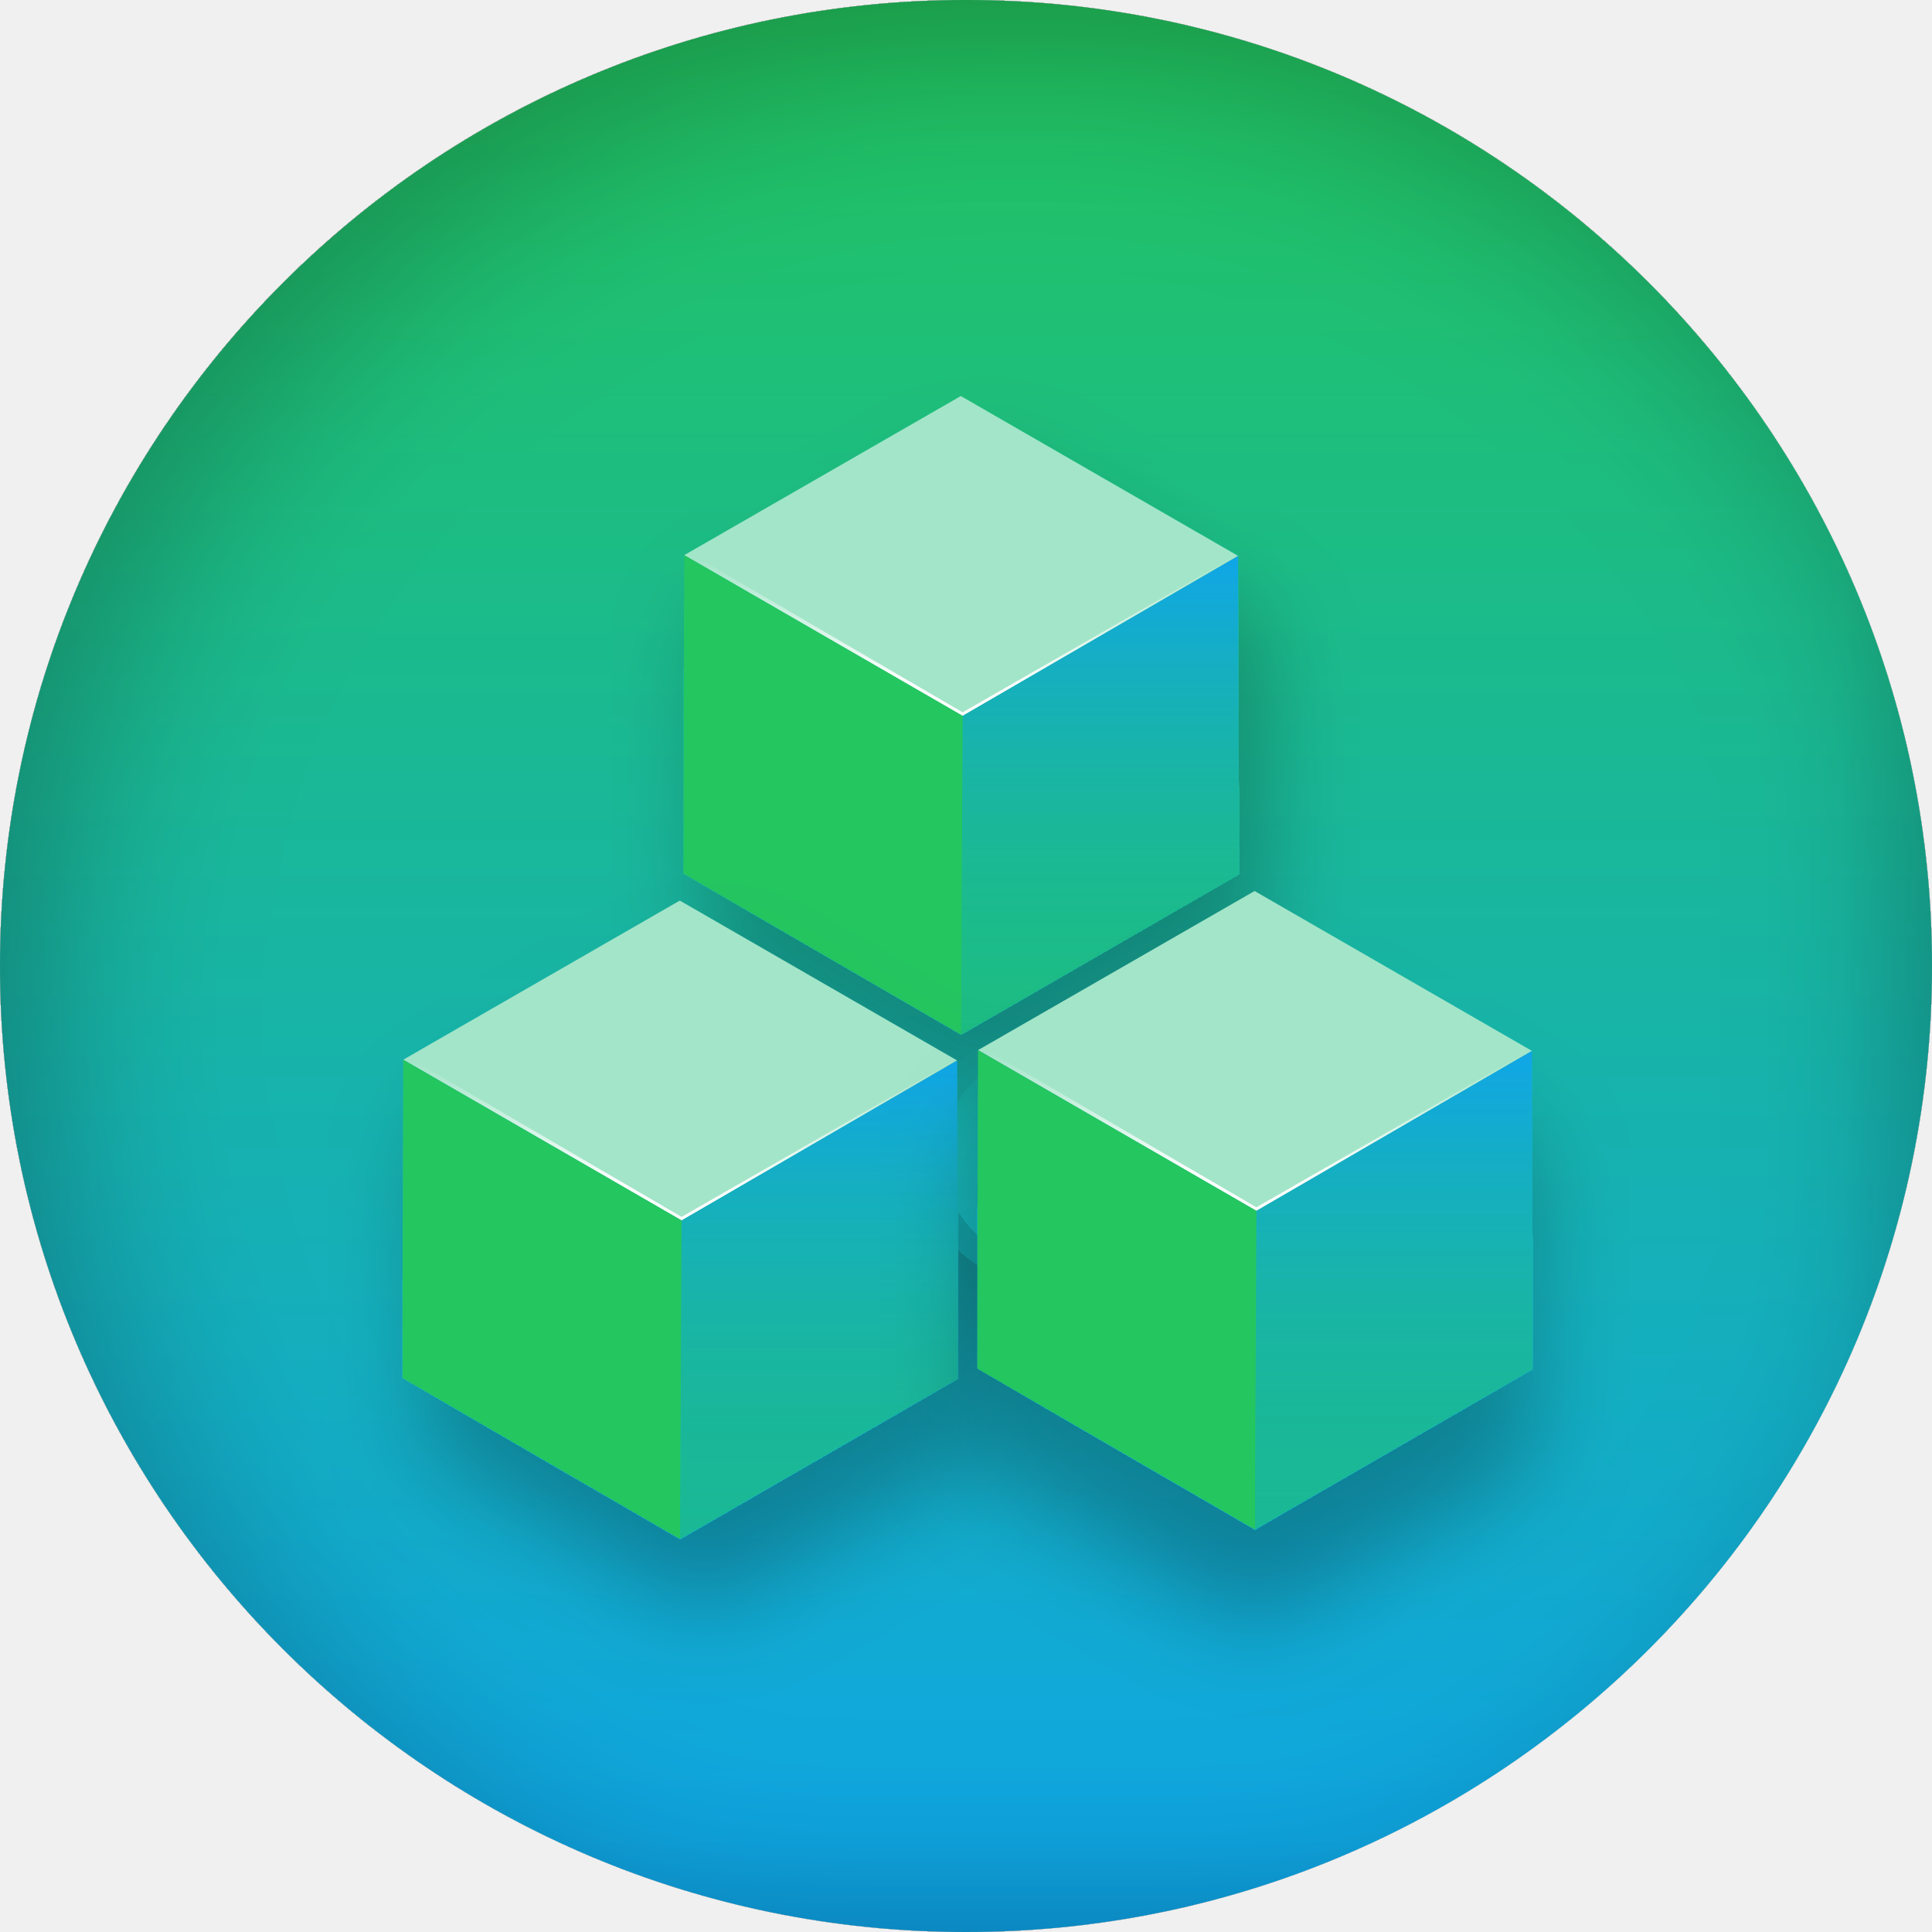
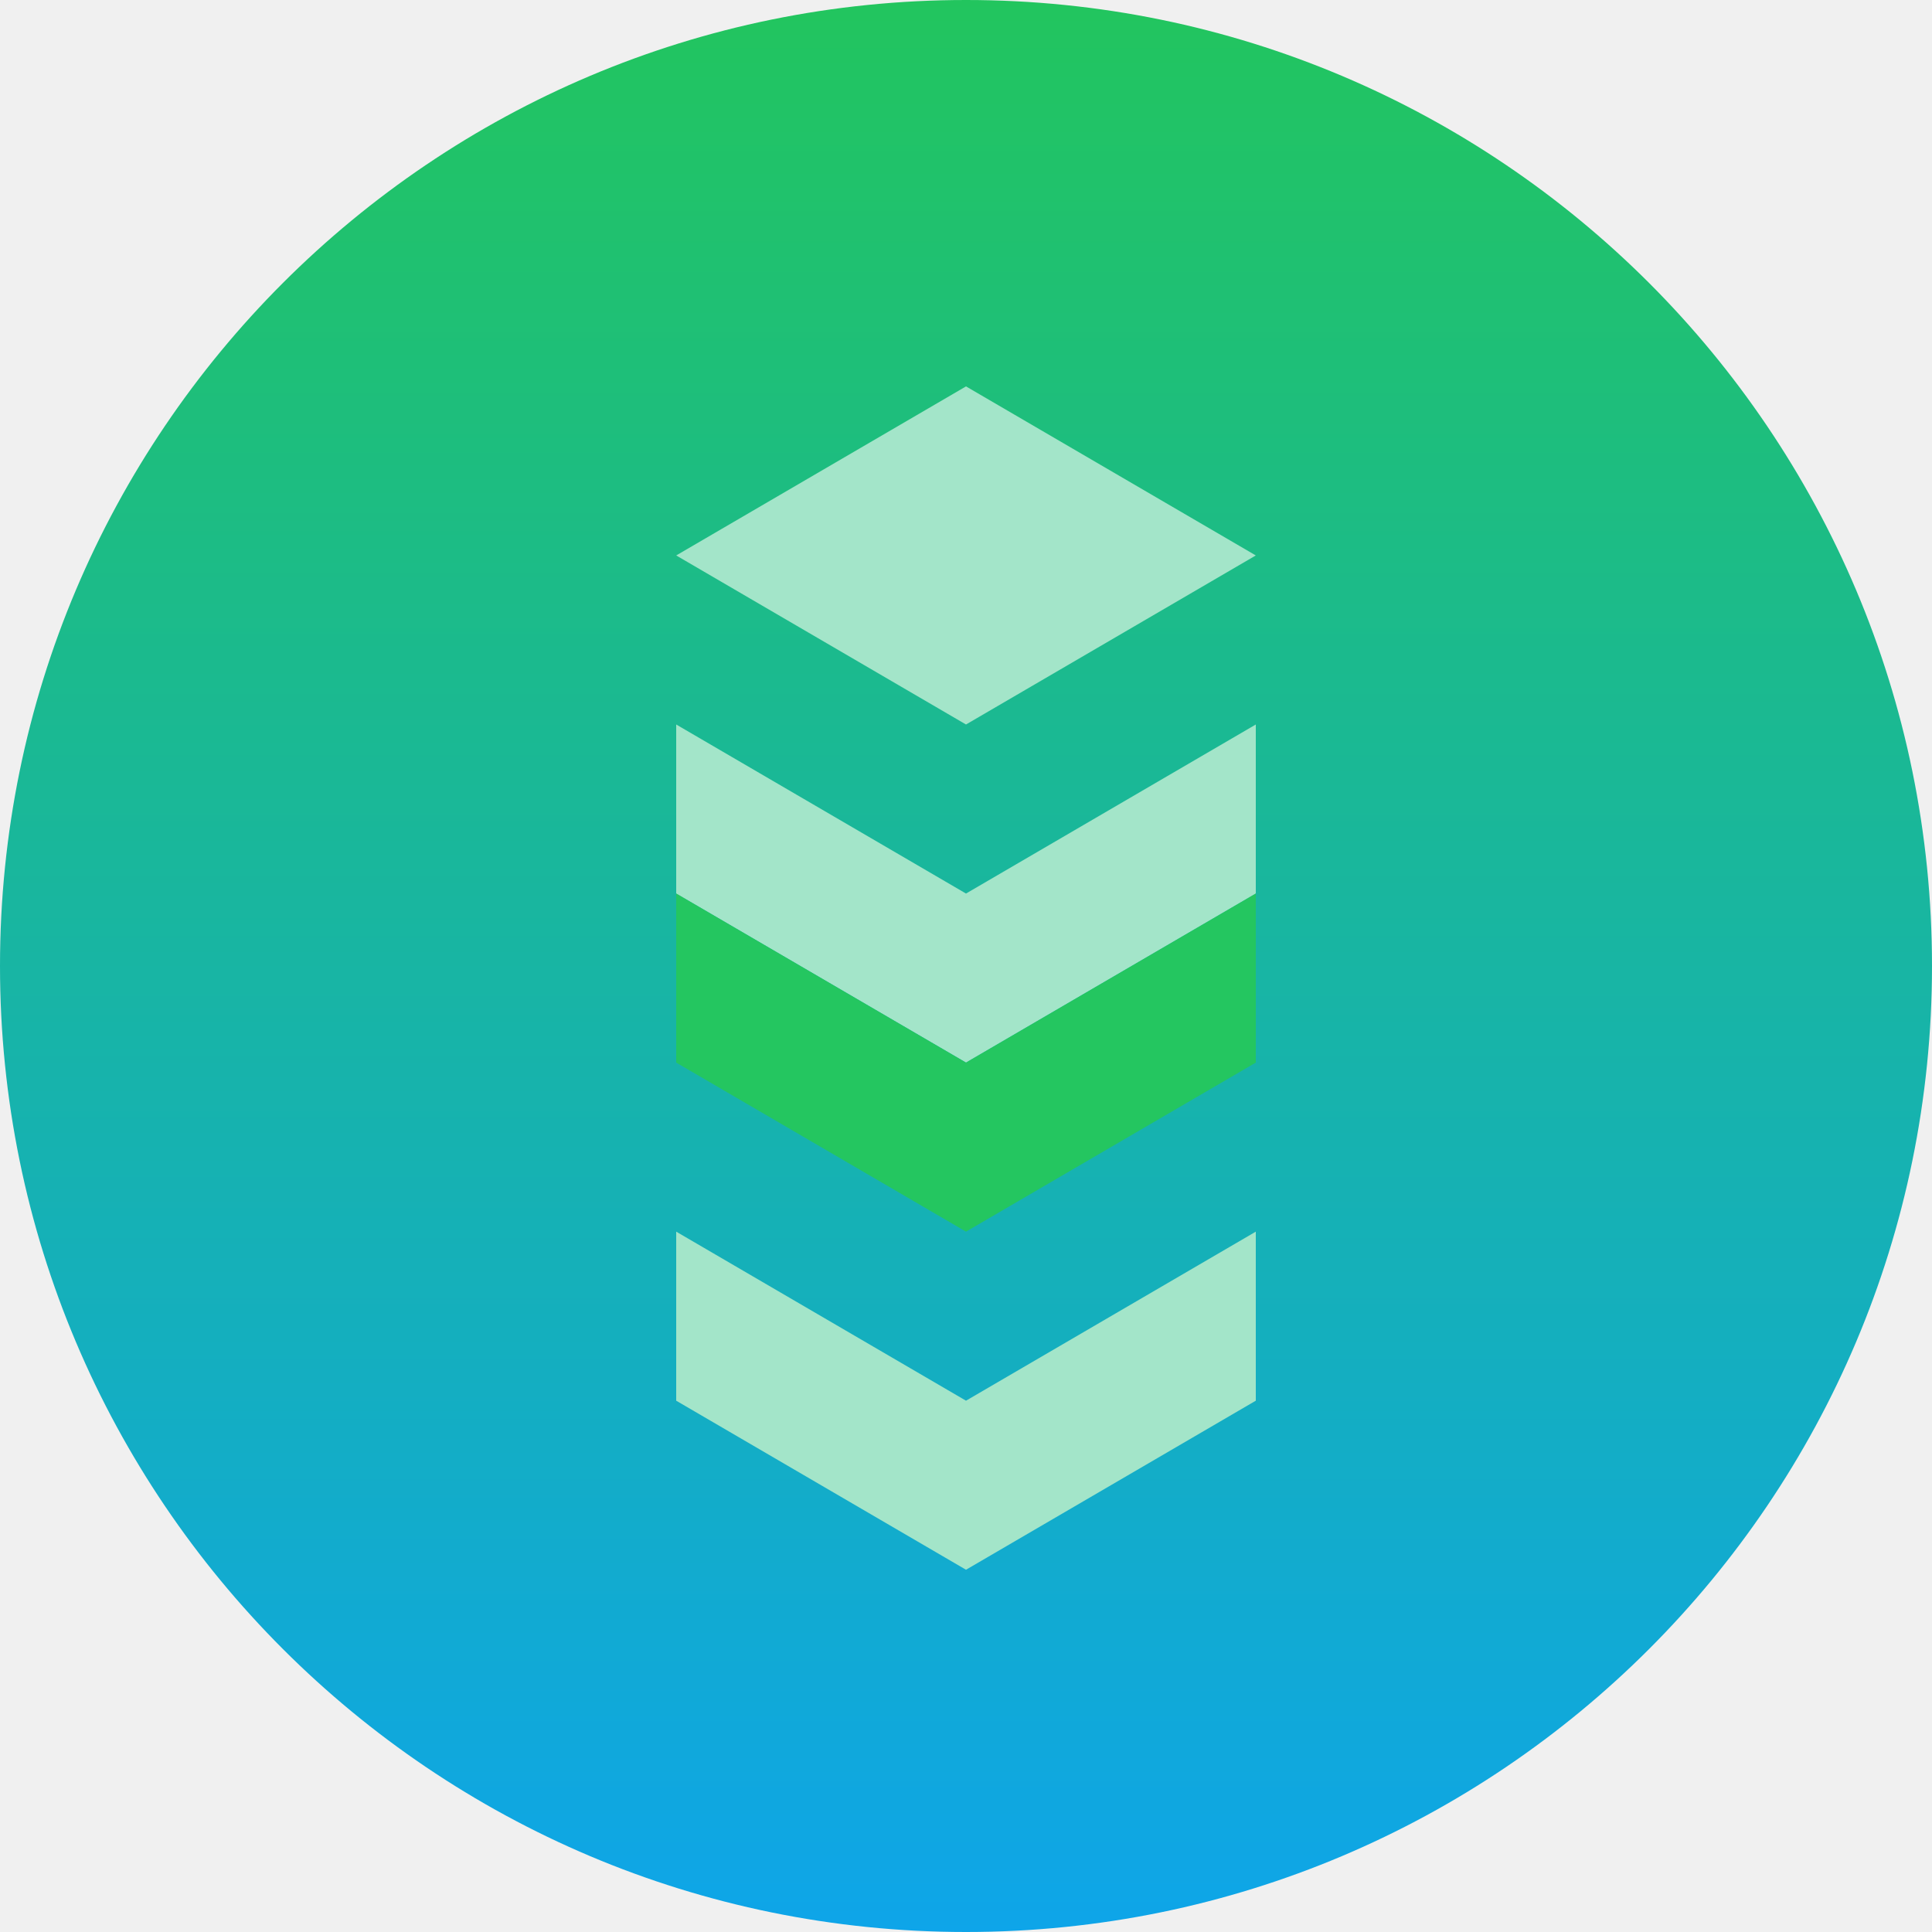
<svg xmlns="http://www.w3.org/2000/svg" width="80" height="80" viewBox="0 0 80 80" fill="none">
-   <g filter="url(#filter0_i_2223_3393)">
-     <circle cx="40" cy="40" r="40" fill="url(#paint0_linear_2223_3393)" />
+   <circle cx="40" cy="40" r="40" fill="url(#gradient)" />
+   <g fill="#A3E5C9">
+     <path d="M40 16L28 23L40 30L52 23L40 16Z" />
+     <path d="M28 30L28 37L40 44L40 37L28 30Z" />
+     <path d="M52 30L52 37L40 44L40 37L52 30Z" />
  </g>
-   <g filter="url(#filter1_d_2223_3393)">
-     <mask id="mask0_2223_3393" style="mask-type:luminance" maskUnits="userSpaceOnUse" x="28" y="16" width="24" height="15">
-       <path d="M28.297 16.397H51.306V29.776H28.297V16.397Z" fill="white" stroke="white" stroke-width="0.5" />
-     </mask>
-     <g mask="url(#mask0_2223_3393)">
-       <mask id="path-3-inside-1_2223_3393" fill="white">
-         <path d="M39.785 16.399L28.333 22.988L39.859 29.641L51.27 23.02L39.785 16.399Z" />
-       </mask>
-       <path d="M39.785 16.399L28.333 22.988L39.859 29.641L51.27 23.02L39.785 16.399Z" fill="#A3E5C9" />
-       <path d="M39.91 16.615C39.827 16.471 39.743 16.326 39.66 16.182C38.897 16.626 38.134 17.07 37.371 17.514C34.327 19.284 31.284 21.055 28.24 22.826L27.957 22.986L28.239 23.151C32.092 25.35 35.945 27.55 39.797 29.749L39.859 29.785L39.922 29.749C43.715 27.524 47.508 25.299 51.301 23.074L51.395 23.02L51.301 22.966C48.229 21.214 45.158 19.462 42.086 17.711C41.319 17.273 40.552 16.836 39.785 16.399C40.548 16.843 41.311 17.288 42.073 17.732C45.129 19.513 48.184 21.294 51.239 23.074L51.239 22.966C47.425 25.155 43.611 27.344 39.797 29.533L39.922 29.533C36.09 27.297 32.259 25.061 28.427 22.826L28.427 23.151C31.487 21.409 34.548 19.667 37.608 17.925C38.375 17.489 39.142 17.052 39.91 16.615ZM39.66 16.182L39.91 16.615L39.785 16.399L39.535 16.253L39.66 16.182Z" fill="url(#paint1_linear_2223_3393)" mask="url(#path-3-inside-1_2223_3393)" />
-     </g>
-     <mask id="mask1_2223_3393" style="mask-type:luminance" maskUnits="userSpaceOnUse" x="39" y="22" width="13" height="21">
-       <path d="M39.714 22.9H51.306V42.843H39.714V22.9Z" fill="white" />
-     </mask>
-     <g mask="url(#mask1_2223_3393)">
-       <path d="M51.27 23.02L39.859 29.641L39.802 42.841L51.307 36.198L51.27 23.02Z" fill="url(#paint2_linear_2223_3393)" />
-     </g>
-     <mask id="mask2_2223_3393" style="mask-type:luminance" maskUnits="userSpaceOnUse" x="28" y="22" width="12" height="21">
-       <path d="M28.297 22.9H39.89V42.843H28.297V22.9Z" fill="white" />
-     </mask>
-     <g mask="url(#mask2_2223_3393)">
-       <path d="M28.333 22.988L28.296 36.167L39.801 42.841L39.859 29.641L28.333 22.988Z" fill="#24C660" />
-     </g>
+   <g fill="#24C660">
+     <path d="M28 37L28 44L40 51L40 44L28 37Z" />
+     <path d="M52 37L52 44L40 51L40 44L52 37Z" />
  </g>
-   <g filter="url(#filter2_d_2223_3393)">
-     <g filter="url(#filter3_d_2223_3393)">
-       <mask id="mask3_2223_3393" style="mask-type:luminance" maskUnits="userSpaceOnUse" x="16" y="37" width="24" height="14">
-         <path d="M16.661 37.289H39.669V50.669H16.661V37.289Z" fill="white" />
-       </mask>
-       <g mask="url(#mask3_2223_3393)">
-         <mask id="path-10-inside-2_2223_3393" fill="white">
-           <path d="M28.149 37.291L16.697 43.881L28.223 50.534L39.634 43.913L28.149 37.291Z" />
-         </mask>
-         <path d="M28.149 37.291L16.697 43.881L28.223 50.534L39.634 43.913L28.149 37.291Z" fill="#A3E5C9" />
-         <path d="M28.273 37.508C28.19 37.364 28.107 37.219 28.024 37.075C27.261 37.519 26.498 37.962 25.735 38.406C22.691 40.177 19.647 41.948 16.603 43.718L16.321 43.879L16.603 44.043C20.456 46.243 24.308 48.442 28.161 50.642L28.223 50.678L28.286 50.642C32.079 48.417 35.872 46.192 39.665 43.967L39.759 43.913L39.665 43.858C36.593 42.107 33.521 40.355 30.45 38.603C29.683 38.166 28.916 37.729 28.149 37.291C28.912 37.736 29.674 38.18 30.437 38.625C33.492 40.406 36.547 42.186 39.602 43.967L39.602 43.858C35.788 46.047 31.974 48.237 28.16 50.426L28.285 50.426C24.454 48.19 20.622 45.954 16.791 43.718L16.791 44.044C19.851 42.302 22.911 40.56 25.972 38.818C26.739 38.381 27.506 37.945 28.273 37.508ZM28.024 37.075L28.273 37.508L28.149 37.291L27.899 37.146L28.024 37.075Z" fill="url(#paint3_linear_2223_3393)" mask="url(#path-10-inside-2_2223_3393)" />
-       </g>
-     </g>
-     <mask id="mask4_2223_3393" style="mask-type:luminance" maskUnits="userSpaceOnUse" x="28" y="43" width="12" height="21">
-       <path d="M28.077 43.793H39.669V63.736H28.077V43.793Z" fill="white" />
-     </mask>
-     <g mask="url(#mask4_2223_3393)">
-       <path d="M39.634 43.913L28.223 50.534L28.165 63.733L39.671 57.09L39.634 43.913Z" fill="url(#paint4_linear_2223_3393)" />
-     </g>
-     <mask id="mask5_2223_3393" style="mask-type:luminance" maskUnits="userSpaceOnUse" x="16" y="43" width="13" height="21">
-       <path d="M16.661 43.793H28.253V63.736H16.661V43.793Z" fill="white" />
-     </mask>
-     <g mask="url(#mask5_2223_3393)">
-       <path d="M16.697 43.881L16.66 57.059L28.165 63.733L28.223 50.534L16.697 43.881Z" fill="#24C660" />
-     </g>
-   </g>
-   <g filter="url(#filter4_d_2223_3393)">
-     <mask id="mask6_2223_3393" style="mask-type:luminance" maskUnits="userSpaceOnUse" x="39" y="36" width="26" height="15">
-       <path d="M40.463 36.893H63.471V50.272H40.463V36.893Z" fill="white" stroke="white" stroke-width="1.333" />
-     </mask>
-     <g mask="url(#mask6_2223_3393)">
-       <mask id="path-17-inside-3_2223_3393" fill="white">
-         <path d="M51.95 36.895L40.498 43.484L52.025 50.137L63.435 43.516L51.95 36.895Z" />
-       </mask>
-       <path d="M51.95 36.895L40.498 43.484L52.025 50.137L63.435 43.516L51.95 36.895Z" fill="#A3E5C9" />
-       <path d="M52.075 37.111C51.992 36.967 51.909 36.822 51.826 36.678C51.062 37.122 50.299 37.566 49.536 38.01C46.492 39.78 43.449 41.551 40.405 43.322L40.123 43.482L40.405 43.647C44.257 45.846 48.11 48.046 51.962 50.245L52.024 50.281L52.087 50.245C55.88 48.02 59.673 45.795 63.467 43.57L63.56 43.516L63.466 43.462C60.395 41.71 57.323 39.958 54.251 38.207C53.484 37.769 52.717 37.332 51.95 36.895C52.713 37.339 53.476 37.784 54.239 38.228C57.294 40.009 60.349 41.789 63.404 43.57L63.404 43.462C59.59 45.651 55.776 47.84 51.962 50.029L52.087 50.029C48.255 47.793 44.424 45.557 40.592 43.322L40.592 43.647C43.652 41.905 46.713 40.163 49.773 38.421C50.54 37.985 51.308 37.548 52.075 37.111ZM51.826 36.678L52.075 37.111L51.95 36.895L51.701 36.749L51.826 36.678Z" fill="url(#paint5_linear_2223_3393)" mask="url(#path-17-inside-3_2223_3393)" />
-     </g>
-     <mask id="mask7_2223_3393" style="mask-type:luminance" maskUnits="userSpaceOnUse" x="51" y="43" width="13" height="21">
-       <path d="M51.879 43.396H63.471V63.339H51.879V43.396Z" fill="white" />
-     </mask>
-     <g mask="url(#mask7_2223_3393)">
-       <path d="M63.435 43.516L52.024 50.137L51.967 63.337L63.472 56.694L63.435 43.516Z" fill="url(#paint6_linear_2223_3393)" />
-     </g>
-     <mask id="mask8_2223_3393" style="mask-type:luminance" maskUnits="userSpaceOnUse" x="40" y="43" width="13" height="21">
-       <path d="M40.463 43.396H52.055V63.339H40.463V43.396Z" fill="white" />
-     </mask>
-     <g mask="url(#mask8_2223_3393)">
-       <path d="M40.498 43.484L40.461 56.663L51.967 63.337L52.025 50.137L40.498 43.484Z" fill="#24C660" />
-     </g>
+   <g fill="#A3E5C9">
+     <path d="M28 51L28 58L40 65L40 58L28 51Z" />
+     <path d="M52 51L52 58L40 65L40 58L52 51Z" />
  </g>
  <defs>
-     <filter id="filter0_i_2223_3393" x="0" y="0" width="82" height="82" filterUnits="userSpaceOnUse" color-interpolation-filters="sRGB">
-       <feFlood flood-opacity="0" result="BackgroundImageFix" />
-       <feBlend mode="normal" in="SourceGraphic" in2="BackgroundImageFix" result="shape" />
-       <feColorMatrix in="SourceAlpha" type="matrix" values="0 0 0 0 0 0 0 0 0 0 0 0 0 0 0 0 0 0 127 0" result="hardAlpha" />
-       <feOffset dx="2" dy="2" />
-       <feGaussianBlur stdDeviation="4" />
-       <feComposite in2="hardAlpha" operator="arithmetic" k2="-1" k3="1" />
-       <feColorMatrix type="matrix" values="0 0 0 0 0 0 0 0 0 0 0 0 0 0 0 0 0 0 0.25 0" />
-       <feBlend mode="normal" in2="shape" result="effect1_innerShadow_2223_3393" />
-     </filter>
-     <filter id="filter1_d_2223_3393" x="25.297" y="15.399" width="31.008" height="34.442" filterUnits="userSpaceOnUse" color-interpolation-filters="sRGB">
-       <feFlood flood-opacity="0" result="BackgroundImageFix" />
-       <feColorMatrix in="SourceAlpha" type="matrix" values="0 0 0 0 0 0 0 0 0 0 0 0 0 0 0 0 0 0 127 0" result="hardAlpha" />
-       <feOffset dx="1" dy="3" />
-       <feGaussianBlur stdDeviation="2" />
-       <feComposite in2="hardAlpha" operator="out" />
-       <feColorMatrix type="matrix" values="0 0 0 0 0 0 0 0 0 0 0 0 0 0 0 0 0 0 0.25 0" />
-       <feBlend mode="normal" in2="BackgroundImageFix" result="effect1_dropShadow_2223_3393" />
-       <feBlend mode="normal" in="SourceGraphic" in2="effect1_dropShadow_2223_3393" result="shape" />
-     </filter>
-     <filter id="filter2_d_2223_3393" x="13.661" y="36.291" width="31.008" height="34.442" filterUnits="userSpaceOnUse" color-interpolation-filters="sRGB">
-       <feFlood flood-opacity="0" result="BackgroundImageFix" />
-       <feColorMatrix in="SourceAlpha" type="matrix" values="0 0 0 0 0 0 0 0 0 0 0 0 0 0 0 0 0 0 127 0" result="hardAlpha" />
-       <feOffset dx="1" dy="3" />
-       <feGaussianBlur stdDeviation="2" />
-       <feComposite in2="hardAlpha" operator="out" />
-       <feColorMatrix type="matrix" values="0 0 0 0 0 0 0 0 0 0 0 0 0 0 0 0 0 0 0.25 0" />
-       <feBlend mode="normal" in2="BackgroundImageFix" result="effect1_dropShadow_2223_3393" />
-       <feBlend mode="normal" in="SourceGraphic" in2="effect1_dropShadow_2223_3393" result="shape" />
-     </filter>
-     <filter id="filter3_d_2223_3393" x="16.697" y="37.291" width="50.937" height="21.242" filterUnits="userSpaceOnUse" color-interpolation-filters="sRGB">
-       <feFlood flood-opacity="0" result="BackgroundImageFix" />
-       <feColorMatrix in="SourceAlpha" type="matrix" values="0 0 0 0 0 0 0 0 0 0 0 0 0 0 0 0 0 0 127 0" result="hardAlpha" />
-       <feOffset dx="24" dy="4" />
-       <feGaussianBlur stdDeviation="2" />
-       <feComposite in2="hardAlpha" operator="out" />
-       <feColorMatrix type="matrix" values="0 0 0 0 0 0 0 0 0 0 0 0 0 0 0 0 0 0 0.13 0" />
-       <feBlend mode="normal" in2="BackgroundImageFix" result="effect1_dropShadow_2223_3393" />
-       <feBlend mode="normal" in="SourceGraphic" in2="effect1_dropShadow_2223_3393" result="shape" />
-     </filter>
-     <filter id="filter4_d_2223_3393" x="36.463" y="36.895" width="31.008" height="34.442" filterUnits="userSpaceOnUse" color-interpolation-filters="sRGB">
-       <feFlood flood-opacity="0" result="BackgroundImageFix" />
-       <feColorMatrix in="SourceAlpha" type="matrix" values="0 0 0 0 0 0 0 0 0 0 0 0 0 0 0 0 0 0 127 0" result="hardAlpha" />
-       <feOffset dy="4" />
-       <feGaussianBlur stdDeviation="2" />
-       <feComposite in2="hardAlpha" operator="out" />
-       <feColorMatrix type="matrix" values="0 0 0 0 0 0 0 0 0 0 0 0 0 0 0 0 0 0 0.25 0" />
-       <feBlend mode="normal" in2="BackgroundImageFix" result="effect1_dropShadow_2223_3393" />
-       <feBlend mode="normal" in="SourceGraphic" in2="effect1_dropShadow_2223_3393" result="shape" />
-     </filter>
-     <linearGradient id="paint0_linear_2223_3393" x1="40" y1="0" x2="40" y2="80" gradientUnits="userSpaceOnUse">
+     <linearGradient id="gradient" x1="40" y1="0" x2="40" y2="80" gradientUnits="userSpaceOnUse">
      <stop stop-color="#22C55E" />
      <stop offset="1" stop-color="#0EA5E9" />
    </linearGradient>
-     <linearGradient id="paint1_linear_2223_3393" x1="39.802" y1="16.399" x2="39.802" y2="29.641" gradientUnits="userSpaceOnUse">
-       <stop offset="0.5" stop-color="white" stop-opacity="0" />
-       <stop offset="0.9" stop-color="white" />
-     </linearGradient>
-     <linearGradient id="paint2_linear_2223_3393" x1="45.554" y1="23.02" x2="45.554" y2="42.841" gradientUnits="userSpaceOnUse">
-       <stop stop-color="#10A6E8" />
-       <stop offset="1" stop-color="#22C55E" stop-opacity="0.5" />
-     </linearGradient>
-     <linearGradient id="paint3_linear_2223_3393" x1="28.165" y1="37.291" x2="28.165" y2="50.534" gradientUnits="userSpaceOnUse">
-       <stop offset="0.5" stop-color="white" stop-opacity="0" />
-       <stop offset="0.9" stop-color="white" />
-     </linearGradient>
-     <linearGradient id="paint4_linear_2223_3393" x1="33.918" y1="43.913" x2="33.918" y2="63.733" gradientUnits="userSpaceOnUse">
-       <stop stop-color="#10A6E8" />
-       <stop offset="1" stop-color="#22C55E" stop-opacity="0.5" />
-     </linearGradient>
-     <linearGradient id="paint5_linear_2223_3393" x1="51.967" y1="36.895" x2="51.967" y2="50.137" gradientUnits="userSpaceOnUse">
-       <stop offset="0.5" stop-color="white" stop-opacity="0" />
-       <stop offset="0.9" stop-color="white" />
-     </linearGradient>
-     <linearGradient id="paint6_linear_2223_3393" x1="57.719" y1="43.516" x2="57.719" y2="63.337" gradientUnits="userSpaceOnUse">
-       <stop stop-color="#10A6E8" />
-       <stop offset="1" stop-color="#22C55E" stop-opacity="0.5" />
-     </linearGradient>
  </defs>
</svg>
